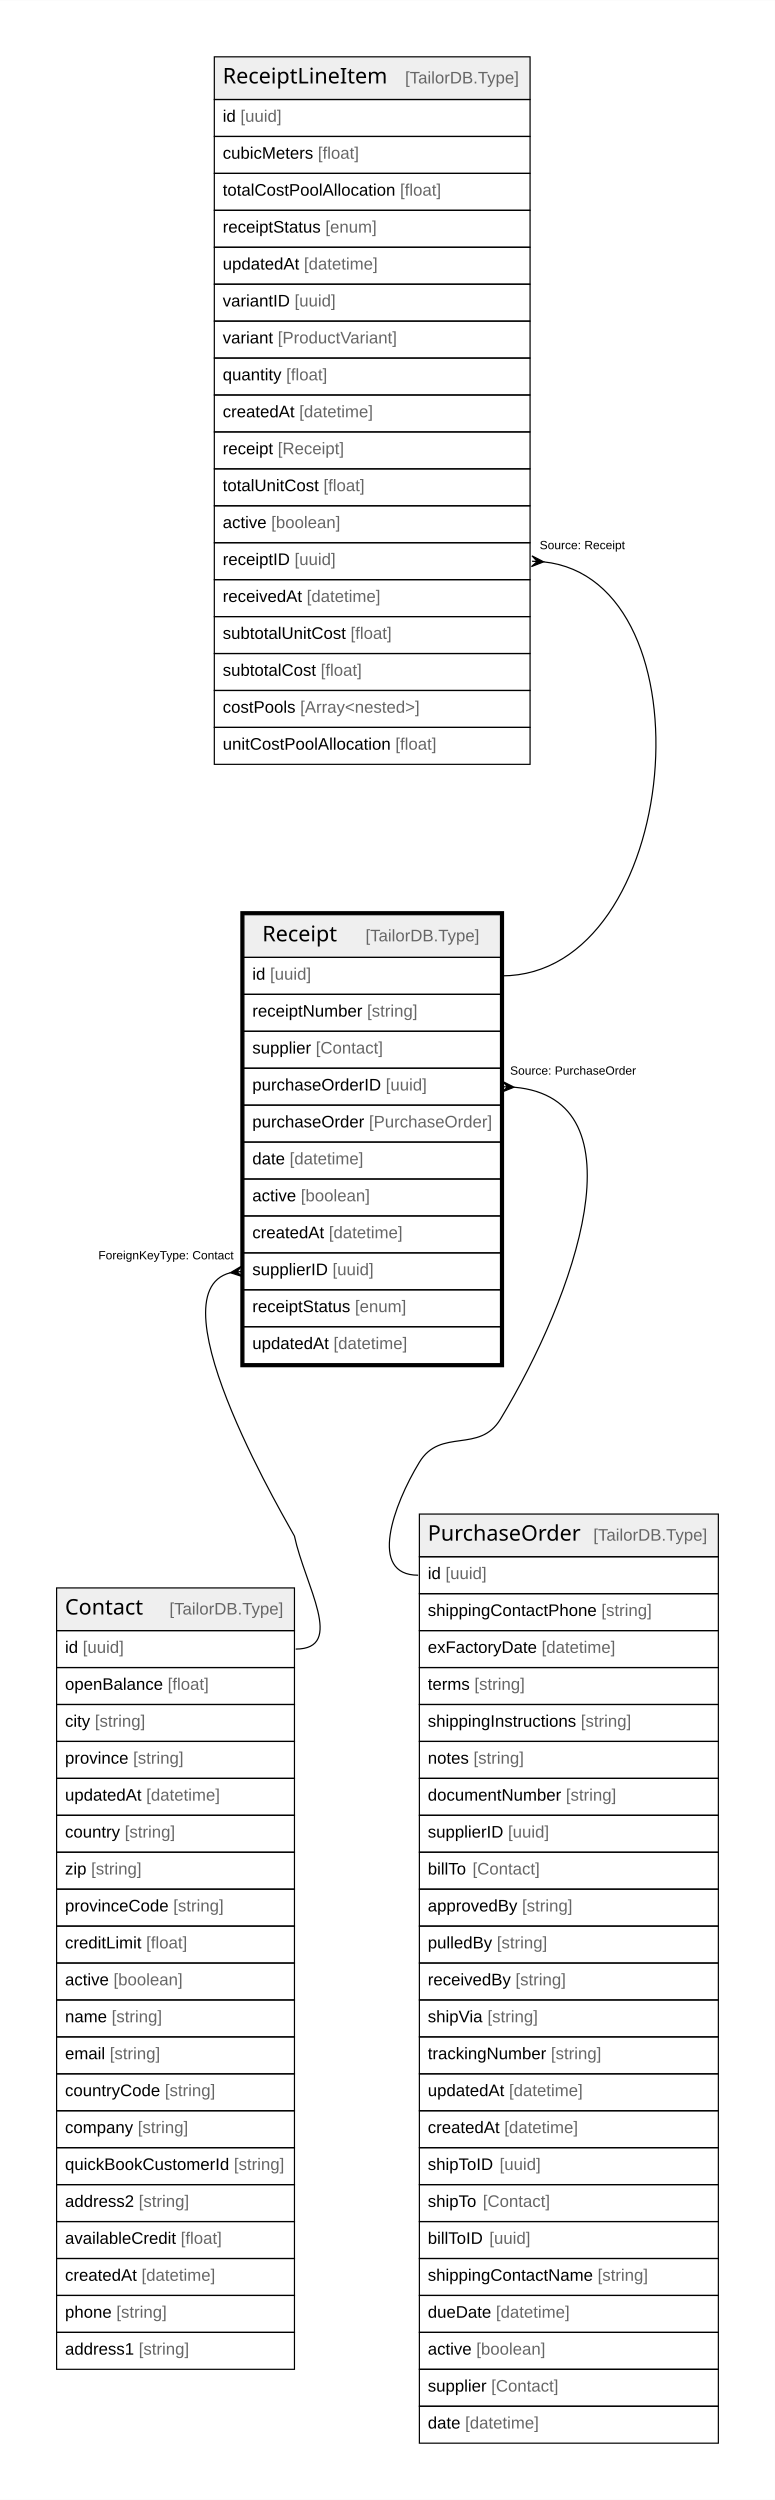
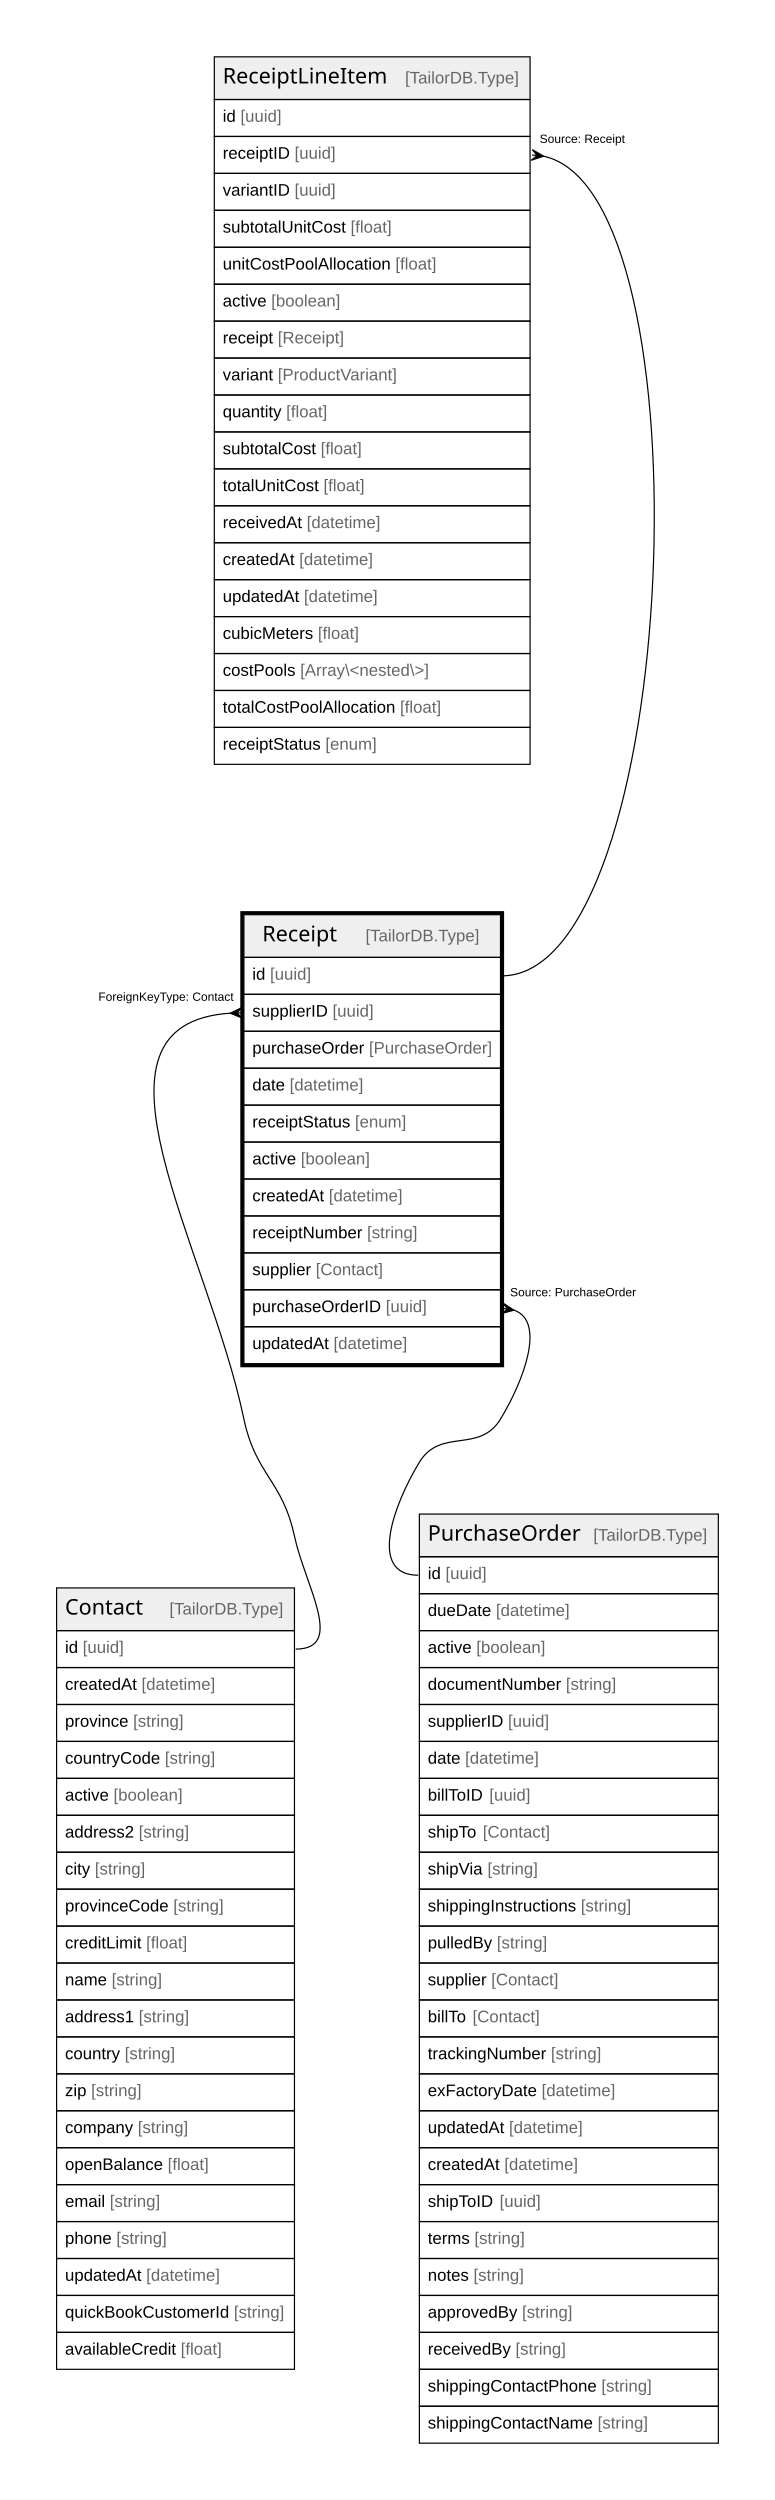
<svg xmlns="http://www.w3.org/2000/svg" width="646pt" height="2084pt" viewBox="0.00 0.00 646.24 2084.40">
  <g id="graph0" class="graph" transform="scale(1 1) rotate(0) translate(4 2080.4)">
    <polygon fill="white" stroke="none" points="-4,4 -4,-2080.4 642.24,-2080.4 642.24,4 -4,4" />
    <g id="node1" class="node">
      <polygon fill="#efefef" stroke="none" points="199.39,-1282.2 199.39,-1317.8 413.37,-1317.8 413.37,-1282.2 199.39,-1282.2" />
      <polygon fill="none" stroke="black" points="199.39,-1282.2 199.39,-1317.8 413.37,-1317.8 413.37,-1282.2 199.39,-1282.2" />
      <text text-anchor="start" x="214.71" y="-1295.6" font-family="Arial Bold" font-size="18.00">Receipt</text>
      <text text-anchor="start" x="269.68" y="-1295.6" font-family="Arial" font-size="14.00">    </text>
      <text text-anchor="start" x="300.8" y="-1295.6" font-family="Arial" font-size="14.00" fill="#666666">[TailorDB.Type]</text>
      <polygon fill="none" stroke="black" points="199.39,-1251.4 199.39,-1282.2 413.37,-1282.2 413.37,-1251.4 199.39,-1251.4" />
      <text text-anchor="start" x="206.39" y="-1263.6" font-family="Arial" font-size="14.00">id </text>
      <text text-anchor="start" x="221.17" y="-1263.6" font-family="Arial" font-size="14.00" fill="#666666">[uuid]</text>
      <polygon fill="none" stroke="black" points="199.39,-1220.6 199.39,-1251.4 413.37,-1251.4 413.37,-1220.6 199.39,-1220.6" />
-       <text text-anchor="start" x="206.39" y="-1232.8" font-family="Arial" font-size="14.00">receiptNumber </text>
-       <text text-anchor="start" x="302.09" y="-1232.8" font-family="Arial" font-size="14.00" fill="#666666">[string]</text>
+       <text text-anchor="start" x="206.39" y="-1232.8" font-family="Arial" font-size="14.00">supplierID </text>
+       <text text-anchor="start" x="273.3" y="-1232.8" font-family="Arial" font-size="14.00" fill="#666666">[uuid]</text>
      <polygon fill="none" stroke="black" points="199.39,-1189.8 199.39,-1220.6 413.37,-1220.6 413.37,-1189.8 199.39,-1189.8" />
-       <text text-anchor="start" x="206.39" y="-1202" font-family="Arial" font-size="14.00">supplier </text>
-       <text text-anchor="start" x="259.3" y="-1202" font-family="Arial" font-size="14.00" fill="#666666">[Contact]</text>
+       <text text-anchor="start" x="206.39" y="-1202" font-family="Arial" font-size="14.00">purchaseOrder </text>
+       <text text-anchor="start" x="303.66" y="-1202" font-family="Arial" font-size="14.00" fill="#666666">[PurchaseOrder]</text>
      <polygon fill="none" stroke="black" points="199.39,-1159 199.39,-1189.8 413.37,-1189.8 413.37,-1159 199.39,-1159" />
-       <text text-anchor="start" x="206.39" y="-1171.2" font-family="Arial" font-size="14.00">purchaseOrderID </text>
-       <text text-anchor="start" x="317.66" y="-1171.2" font-family="Arial" font-size="14.00" fill="#666666">[uuid]</text>
+       <text text-anchor="start" x="206.39" y="-1171.2" font-family="Arial" font-size="14.00">date </text>
+       <text text-anchor="start" x="237.52" y="-1171.2" font-family="Arial" font-size="14.00" fill="#666666">[datetime]</text>
      <polygon fill="none" stroke="black" points="199.39,-1128.2 199.39,-1159 413.37,-1159 413.37,-1128.2 199.39,-1128.2" />
-       <text text-anchor="start" x="206.39" y="-1140.4" font-family="Arial" font-size="14.00">purchaseOrder </text>
-       <text text-anchor="start" x="303.66" y="-1140.4" font-family="Arial" font-size="14.00" fill="#666666">[PurchaseOrder]</text>
+       <text text-anchor="start" x="206.39" y="-1140.4" font-family="Arial" font-size="14.00">receiptStatus </text>
+       <text text-anchor="start" x="291.99" y="-1140.4" font-family="Arial" font-size="14.00" fill="#666666">[enum]</text>
      <polygon fill="none" stroke="black" points="199.39,-1097.4 199.39,-1128.2 413.37,-1128.2 413.37,-1097.4 199.39,-1097.4" />
-       <text text-anchor="start" x="206.39" y="-1109.6" font-family="Arial" font-size="14.00">date </text>
-       <text text-anchor="start" x="237.52" y="-1109.6" font-family="Arial" font-size="14.00" fill="#666666">[datetime]</text>
+       <text text-anchor="start" x="206.39" y="-1109.6" font-family="Arial" font-size="14.00">active </text>
+       <text text-anchor="start" x="246.85" y="-1109.6" font-family="Arial" font-size="14.00" fill="#666666">[boolean]</text>
      <polygon fill="none" stroke="black" points="199.39,-1066.6 199.39,-1097.4 413.37,-1097.4 413.37,-1066.6 199.39,-1066.6" />
-       <text text-anchor="start" x="206.39" y="-1078.8" font-family="Arial" font-size="14.00">active </text>
-       <text text-anchor="start" x="246.85" y="-1078.8" font-family="Arial" font-size="14.00" fill="#666666">[boolean]</text>
+       <text text-anchor="start" x="206.39" y="-1078.8" font-family="Arial" font-size="14.00">createdAt </text>
+       <text text-anchor="start" x="270.2" y="-1078.8" font-family="Arial" font-size="14.00" fill="#666666">[datetime]</text>
      <polygon fill="none" stroke="black" points="199.39,-1035.8 199.39,-1066.6 413.37,-1066.6 413.37,-1035.8 199.39,-1035.8" />
-       <text text-anchor="start" x="206.39" y="-1048" font-family="Arial" font-size="14.00">createdAt </text>
-       <text text-anchor="start" x="270.2" y="-1048" font-family="Arial" font-size="14.00" fill="#666666">[datetime]</text>
+       <text text-anchor="start" x="206.39" y="-1048" font-family="Arial" font-size="14.00">receiptNumber </text>
+       <text text-anchor="start" x="302.09" y="-1048" font-family="Arial" font-size="14.00" fill="#666666">[string]</text>
      <polygon fill="none" stroke="black" points="199.39,-1005 199.39,-1035.8 413.37,-1035.8 413.37,-1005 199.39,-1005" />
-       <text text-anchor="start" x="206.39" y="-1017.2" font-family="Arial" font-size="14.00">supplierID </text>
-       <text text-anchor="start" x="273.3" y="-1017.2" font-family="Arial" font-size="14.00" fill="#666666">[uuid]</text>
+       <text text-anchor="start" x="206.39" y="-1017.2" font-family="Arial" font-size="14.00">supplier </text>
+       <text text-anchor="start" x="259.3" y="-1017.2" font-family="Arial" font-size="14.00" fill="#666666">[Contact]</text>
      <polygon fill="none" stroke="black" points="199.39,-974.2 199.39,-1005 413.37,-1005 413.37,-974.2 199.39,-974.2" />
-       <text text-anchor="start" x="206.39" y="-986.4" font-family="Arial" font-size="14.00">receiptStatus </text>
-       <text text-anchor="start" x="291.99" y="-986.4" font-family="Arial" font-size="14.00" fill="#666666">[enum]</text>
+       <text text-anchor="start" x="206.39" y="-986.4" font-family="Arial" font-size="14.00">purchaseOrderID </text>
+       <text text-anchor="start" x="317.66" y="-986.4" font-family="Arial" font-size="14.00" fill="#666666">[uuid]</text>
      <polygon fill="none" stroke="black" points="199.39,-943.4 199.39,-974.2 413.37,-974.2 413.37,-943.4 199.39,-943.4" />
      <text text-anchor="start" x="206.39" y="-955.6" font-family="Arial" font-size="14.00">updatedAt </text>
      <text text-anchor="start" x="274.11" y="-955.6" font-family="Arial" font-size="14.00" fill="#666666">[datetime]</text>
      <polygon fill="none" stroke="black" stroke-width="3" points="197.89,-941.9 197.89,-1319.3 414.87,-1319.3 414.87,-941.9 197.89,-941.9" />
    </g>
    <g id="node3" class="node">
      <polygon fill="#efefef" stroke="none" points="43.2,-720.8 43.2,-756.4 241.55,-756.4 241.55,-720.8 43.2,-720.8" />
      <polygon fill="none" stroke="black" points="43.2,-720.8 43.2,-756.4 241.55,-756.4 241.55,-720.8 43.2,-720.8" />
      <text text-anchor="start" x="50.2" y="-734.2" font-family="Arial Bold" font-size="18.00">Contact</text>
      <text text-anchor="start" x="106.19" y="-734.2" font-family="Arial" font-size="14.00">    </text>
      <text text-anchor="start" x="137.3" y="-734.2" font-family="Arial" font-size="14.00" fill="#666666">[TailorDB.Type]</text>
      <polygon fill="none" stroke="black" points="43.2,-690 43.2,-720.8 241.55,-720.8 241.55,-690 43.2,-690" />
      <text text-anchor="start" x="50.2" y="-702.2" font-family="Arial" font-size="14.00">id </text>
      <text text-anchor="start" x="64.99" y="-702.2" font-family="Arial" font-size="14.00" fill="#666666">[uuid]</text>
      <polygon fill="none" stroke="black" points="43.2,-659.2 43.2,-690 241.55,-690 241.55,-659.2 43.2,-659.2" />
-       <text text-anchor="start" x="50.2" y="-671.4" font-family="Arial" font-size="14.00">openBalance </text>
-       <text text-anchor="start" x="135.83" y="-671.4" font-family="Arial" font-size="14.00" fill="#666666">[float]</text>
+       <text text-anchor="start" x="50.2" y="-671.4" font-family="Arial" font-size="14.00">createdAt </text>
+       <text text-anchor="start" x="114.01" y="-671.4" font-family="Arial" font-size="14.00" fill="#666666">[datetime]</text>
      <polygon fill="none" stroke="black" points="43.2,-628.4 43.2,-659.2 241.55,-659.2 241.55,-628.4 43.2,-628.4" />
-       <text text-anchor="start" x="50.2" y="-640.6" font-family="Arial" font-size="14.00">city </text>
-       <text text-anchor="start" x="75.09" y="-640.6" font-family="Arial" font-size="14.00" fill="#666666">[string]</text>
+       <text text-anchor="start" x="50.2" y="-640.6" font-family="Arial" font-size="14.00">province </text>
+       <text text-anchor="start" x="107.01" y="-640.6" font-family="Arial" font-size="14.00" fill="#666666">[string]</text>
      <polygon fill="none" stroke="black" points="43.2,-597.6 43.2,-628.4 241.55,-628.4 241.55,-597.6 43.2,-597.6" />
-       <text text-anchor="start" x="50.2" y="-609.8" font-family="Arial" font-size="14.00">province </text>
-       <text text-anchor="start" x="107.01" y="-609.8" font-family="Arial" font-size="14.00" fill="#666666">[string]</text>
+       <text text-anchor="start" x="50.2" y="-609.8" font-family="Arial" font-size="14.00">countryCode </text>
+       <text text-anchor="start" x="133.47" y="-609.8" font-family="Arial" font-size="14.00" fill="#666666">[string]</text>
      <polygon fill="none" stroke="black" points="43.2,-566.8 43.2,-597.6 241.55,-597.6 241.55,-566.8 43.2,-566.8" />
-       <text text-anchor="start" x="50.2" y="-579" font-family="Arial" font-size="14.00">updatedAt </text>
-       <text text-anchor="start" x="117.92" y="-579" font-family="Arial" font-size="14.00" fill="#666666">[datetime]</text>
+       <text text-anchor="start" x="50.2" y="-579" font-family="Arial" font-size="14.00">active </text>
+       <text text-anchor="start" x="90.66" y="-579" font-family="Arial" font-size="14.00" fill="#666666">[boolean]</text>
      <polygon fill="none" stroke="black" points="43.2,-536 43.2,-566.8 241.55,-566.8 241.55,-536 43.2,-536" />
-       <text text-anchor="start" x="50.2" y="-548.2" font-family="Arial" font-size="14.00">country </text>
-       <text text-anchor="start" x="100" y="-548.2" font-family="Arial" font-size="14.00" fill="#666666">[string]</text>
+       <text text-anchor="start" x="50.2" y="-548.2" font-family="Arial" font-size="14.00">address2 </text>
+       <text text-anchor="start" x="111.68" y="-548.2" font-family="Arial" font-size="14.00" fill="#666666">[string]</text>
      <polygon fill="none" stroke="black" points="43.2,-505.2 43.2,-536 241.55,-536 241.55,-505.2 43.2,-505.2" />
-       <text text-anchor="start" x="50.2" y="-517.4" font-family="Arial" font-size="14.00">zip </text>
-       <text text-anchor="start" x="71.99" y="-517.4" font-family="Arial" font-size="14.00" fill="#666666">[string]</text>
+       <text text-anchor="start" x="50.2" y="-517.4" font-family="Arial" font-size="14.00">city </text>
+       <text text-anchor="start" x="75.09" y="-517.4" font-family="Arial" font-size="14.00" fill="#666666">[string]</text>
      <polygon fill="none" stroke="black" points="43.2,-474.4 43.2,-505.2 241.55,-505.2 241.55,-474.4 43.2,-474.4" />
      <text text-anchor="start" x="50.2" y="-486.6" font-family="Arial" font-size="14.00">provinceCode </text>
      <text text-anchor="start" x="140.48" y="-486.6" font-family="Arial" font-size="14.00" fill="#666666">[string]</text>
      <polygon fill="none" stroke="black" points="43.2,-443.6 43.2,-474.4 241.55,-474.4 241.55,-443.6 43.2,-443.6" />
      <text text-anchor="start" x="50.2" y="-455.8" font-family="Arial" font-size="14.00">creditLimit </text>
      <text text-anchor="start" x="117.88" y="-455.8" font-family="Arial" font-size="14.00" fill="#666666">[float]</text>
      <polygon fill="none" stroke="black" points="43.2,-412.8 43.2,-443.6 241.55,-443.6 241.55,-412.8 43.2,-412.8" />
-       <text text-anchor="start" x="50.2" y="-425" font-family="Arial" font-size="14.00">active </text>
-       <text text-anchor="start" x="90.66" y="-425" font-family="Arial" font-size="14.00" fill="#666666">[boolean]</text>
+       <text text-anchor="start" x="50.2" y="-425" font-family="Arial" font-size="14.00">name </text>
+       <text text-anchor="start" x="89.11" y="-425" font-family="Arial" font-size="14.00" fill="#666666">[string]</text>
      <polygon fill="none" stroke="black" points="43.2,-382 43.2,-412.8 241.55,-412.8 241.55,-382 43.2,-382" />
-       <text text-anchor="start" x="50.2" y="-394.2" font-family="Arial" font-size="14.00">name </text>
-       <text text-anchor="start" x="89.11" y="-394.2" font-family="Arial" font-size="14.00" fill="#666666">[string]</text>
+       <text text-anchor="start" x="50.2" y="-394.2" font-family="Arial" font-size="14.00">address1 </text>
+       <text text-anchor="start" x="111.68" y="-394.2" font-family="Arial" font-size="14.00" fill="#666666">[string]</text>
      <polygon fill="none" stroke="black" points="43.2,-351.2 43.2,-382 241.55,-382 241.55,-351.2 43.2,-351.2" />
-       <text text-anchor="start" x="50.2" y="-363.4" font-family="Arial" font-size="14.00">email </text>
-       <text text-anchor="start" x="87.54" y="-363.4" font-family="Arial" font-size="14.00" fill="#666666">[string]</text>
+       <text text-anchor="start" x="50.2" y="-363.4" font-family="Arial" font-size="14.00">country </text>
+       <text text-anchor="start" x="100" y="-363.4" font-family="Arial" font-size="14.00" fill="#666666">[string]</text>
      <polygon fill="none" stroke="black" points="43.2,-320.4 43.2,-351.2 241.55,-351.2 241.55,-320.4 43.2,-320.4" />
-       <text text-anchor="start" x="50.2" y="-332.6" font-family="Arial" font-size="14.00">countryCode </text>
-       <text text-anchor="start" x="133.47" y="-332.6" font-family="Arial" font-size="14.00" fill="#666666">[string]</text>
+       <text text-anchor="start" x="50.2" y="-332.6" font-family="Arial" font-size="14.00">zip </text>
+       <text text-anchor="start" x="71.99" y="-332.6" font-family="Arial" font-size="14.00" fill="#666666">[string]</text>
      <polygon fill="none" stroke="black" points="43.2,-289.6 43.2,-320.4 241.55,-320.4 241.55,-289.6 43.2,-289.6" />
      <text text-anchor="start" x="50.2" y="-301.8" font-family="Arial" font-size="14.00">company </text>
      <text text-anchor="start" x="110.9" y="-301.8" font-family="Arial" font-size="14.00" fill="#666666">[string]</text>
      <polygon fill="none" stroke="black" points="43.2,-258.8 43.2,-289.6 241.55,-289.6 241.55,-258.8 43.2,-258.8" />
-       <text text-anchor="start" x="50.2" y="-271" font-family="Arial" font-size="14.00">quickBookCustomerId </text>
-       <text text-anchor="start" x="191.04" y="-271" font-family="Arial" font-size="14.00" fill="#666666">[string]</text>
+       <text text-anchor="start" x="50.2" y="-271" font-family="Arial" font-size="14.00">openBalance </text>
+       <text text-anchor="start" x="135.83" y="-271" font-family="Arial" font-size="14.00" fill="#666666">[float]</text>
      <polygon fill="none" stroke="black" points="43.2,-228 43.2,-258.8 241.55,-258.8 241.55,-228 43.2,-228" />
-       <text text-anchor="start" x="50.2" y="-240.2" font-family="Arial" font-size="14.00">address2 </text>
-       <text text-anchor="start" x="111.68" y="-240.2" font-family="Arial" font-size="14.00" fill="#666666">[string]</text>
+       <text text-anchor="start" x="50.2" y="-240.2" font-family="Arial" font-size="14.00">email </text>
+       <text text-anchor="start" x="87.54" y="-240.2" font-family="Arial" font-size="14.00" fill="#666666">[string]</text>
      <polygon fill="none" stroke="black" points="43.2,-197.2 43.2,-228 241.55,-228 241.55,-197.2 43.2,-197.2" />
-       <text text-anchor="start" x="50.2" y="-209.4" font-family="Arial" font-size="14.00">availableCredit </text>
-       <text text-anchor="start" x="146.7" y="-209.4" font-family="Arial" font-size="14.00" fill="#666666">[float]</text>
+       <text text-anchor="start" x="50.2" y="-209.4" font-family="Arial" font-size="14.00">phone </text>
+       <text text-anchor="start" x="93.02" y="-209.4" font-family="Arial" font-size="14.00" fill="#666666">[string]</text>
      <polygon fill="none" stroke="black" points="43.2,-166.4 43.2,-197.2 241.55,-197.2 241.55,-166.4 43.2,-166.4" />
-       <text text-anchor="start" x="50.2" y="-178.6" font-family="Arial" font-size="14.00">createdAt </text>
-       <text text-anchor="start" x="114.01" y="-178.6" font-family="Arial" font-size="14.00" fill="#666666">[datetime]</text>
+       <text text-anchor="start" x="50.2" y="-178.6" font-family="Arial" font-size="14.00">updatedAt </text>
+       <text text-anchor="start" x="117.92" y="-178.6" font-family="Arial" font-size="14.00" fill="#666666">[datetime]</text>
      <polygon fill="none" stroke="black" points="43.2,-135.6 43.2,-166.4 241.55,-166.4 241.55,-135.6 43.2,-135.6" />
-       <text text-anchor="start" x="50.2" y="-147.8" font-family="Arial" font-size="14.00">phone </text>
-       <text text-anchor="start" x="93.02" y="-147.8" font-family="Arial" font-size="14.00" fill="#666666">[string]</text>
+       <text text-anchor="start" x="50.2" y="-147.8" font-family="Arial" font-size="14.00">quickBookCustomerId </text>
+       <text text-anchor="start" x="191.04" y="-147.8" font-family="Arial" font-size="14.00" fill="#666666">[string]</text>
      <polygon fill="none" stroke="black" points="43.2,-104.8 43.2,-135.6 241.55,-135.6 241.55,-104.8 43.2,-104.8" />
-       <text text-anchor="start" x="50.2" y="-117" font-family="Arial" font-size="14.00">address1 </text>
-       <text text-anchor="start" x="111.68" y="-117" font-family="Arial" font-size="14.00" fill="#666666">[string]</text>
+       <text text-anchor="start" x="50.2" y="-117" font-family="Arial" font-size="14.00">availableCredit </text>
+       <text text-anchor="start" x="146.7" y="-117" font-family="Arial" font-size="14.00" fill="#666666">[float]</text>
    </g>
    <g id="edge2" class="edge">
-       <path fill="none" stroke="black" d="M188.09,-1019.22C120.35,-1002.01 241.12,-801.64 241.55,-799.6 250.25,-758.64 284.42,-705.4 242.55,-705.4" />
-       <polygon fill="black" stroke="black" points="188.12,-1019.23 197.54,-1024.83 193.42,-1019.83 197.72,-1020.32 197.72,-1020.32 197.72,-1020.32 193.42,-1019.83 198.57,-1015.89 188.12,-1019.23" />
-       <text text-anchor="start" x="78" y="-1030.4" font-family="Arial" font-size="10.00">ForeignKeyType: Contact</text>
+       <path fill="none" stroke="black" d="M188.24,-1235.69C53.42,-1227.05 169.4,-1041.16 199.39,-897.2 209.02,-850.94 231.74,-845.82 241.55,-799.6 250.25,-758.64 284.42,-705.4 242.55,-705.4" />
+       <polygon fill="black" stroke="black" points="188.06,-1235.68 197.91,-1240.49 193.39,-1235.85 197.72,-1235.98 197.72,-1235.98 197.72,-1235.98 193.39,-1235.85 198.19,-1231.49 188.06,-1235.68" />
+       <text text-anchor="start" x="78" y="-1246" font-family="Arial" font-size="10.00">ForeignKeyType: Contact</text>
    </g>
    <g id="node4" class="node">
      <polygon fill="#efefef" stroke="none" points="345.72,-782.4 345.72,-818 595.04,-818 595.04,-782.4 345.72,-782.4" />
      <polygon fill="none" stroke="black" points="345.72,-782.4 345.72,-818 595.04,-818 595.04,-782.4 345.72,-782.4" />
      <text text-anchor="start" x="352.72" y="-795.8" font-family="Arial Bold" font-size="18.00">PurchaseOrder</text>
      <text text-anchor="start" x="459.67" y="-795.8" font-family="Arial" font-size="14.00">    </text>
      <text text-anchor="start" x="490.79" y="-795.8" font-family="Arial" font-size="14.00" fill="#666666">[TailorDB.Type]</text>
      <polygon fill="none" stroke="black" points="345.72,-751.6 345.72,-782.4 595.04,-782.4 595.04,-751.6 345.72,-751.6" />
      <text text-anchor="start" x="352.72" y="-763.8" font-family="Arial" font-size="14.00">id </text>
      <text text-anchor="start" x="367.5" y="-763.8" font-family="Arial" font-size="14.00" fill="#666666">[uuid]</text>
      <polygon fill="none" stroke="black" points="345.72,-720.8 345.72,-751.6 595.04,-751.6 595.04,-720.8 345.72,-720.8" />
-       <text text-anchor="start" x="352.72" y="-733" font-family="Arial" font-size="14.00">shippingContactPhone </text>
-       <text text-anchor="start" x="497.49" y="-733" font-family="Arial" font-size="14.00" fill="#666666">[string]</text>
+       <text text-anchor="start" x="352.72" y="-733" font-family="Arial" font-size="14.00">dueDate </text>
+       <text text-anchor="start" x="409.54" y="-733" font-family="Arial" font-size="14.00" fill="#666666">[datetime]</text>
      <polygon fill="none" stroke="black" points="345.72,-690 345.72,-720.8 595.04,-720.8 595.04,-690 345.72,-690" />
-       <text text-anchor="start" x="352.72" y="-702.2" font-family="Arial" font-size="14.00">exFactoryDate </text>
-       <text text-anchor="start" x="447.64" y="-702.2" font-family="Arial" font-size="14.00" fill="#666666">[datetime]</text>
+       <text text-anchor="start" x="352.72" y="-702.2" font-family="Arial" font-size="14.00">active </text>
+       <text text-anchor="start" x="393.18" y="-702.2" font-family="Arial" font-size="14.00" fill="#666666">[boolean]</text>
      <polygon fill="none" stroke="black" points="345.72,-659.2 345.72,-690 595.04,-690 595.04,-659.2 345.72,-659.2" />
-       <text text-anchor="start" x="352.72" y="-671.4" font-family="Arial" font-size="14.00">terms </text>
-       <text text-anchor="start" x="391.61" y="-671.4" font-family="Arial" font-size="14.00" fill="#666666">[string]</text>
+       <text text-anchor="start" x="352.72" y="-671.4" font-family="Arial" font-size="14.00">documentNumber </text>
+       <text text-anchor="start" x="467.88" y="-671.4" font-family="Arial" font-size="14.00" fill="#666666">[string]</text>
      <polygon fill="none" stroke="black" points="345.72,-628.4 345.72,-659.2 595.04,-659.2 595.04,-628.4 345.72,-628.4" />
-       <text text-anchor="start" x="352.72" y="-640.6" font-family="Arial" font-size="14.00">shippingInstructions </text>
-       <text text-anchor="start" x="480.34" y="-640.6" font-family="Arial" font-size="14.00" fill="#666666">[string]</text>
+       <text text-anchor="start" x="352.72" y="-640.6" font-family="Arial" font-size="14.00">supplierID </text>
+       <text text-anchor="start" x="419.63" y="-640.6" font-family="Arial" font-size="14.00" fill="#666666">[uuid]</text>
      <polygon fill="none" stroke="black" points="345.72,-597.6 345.72,-628.4 595.04,-628.4 595.04,-597.6 345.72,-597.6" />
-       <text text-anchor="start" x="352.72" y="-609.8" font-family="Arial" font-size="14.00">notes </text>
-       <text text-anchor="start" x="390.85" y="-609.8" font-family="Arial" font-size="14.00" fill="#666666">[string]</text>
+       <text text-anchor="start" x="352.72" y="-609.8" font-family="Arial" font-size="14.00">date </text>
+       <text text-anchor="start" x="383.85" y="-609.8" font-family="Arial" font-size="14.00" fill="#666666">[datetime]</text>
      <polygon fill="none" stroke="black" points="345.72,-566.8 345.72,-597.6 595.04,-597.6 595.04,-566.8 345.72,-566.8" />
-       <text text-anchor="start" x="352.72" y="-579" font-family="Arial" font-size="14.00">documentNumber </text>
-       <text text-anchor="start" x="467.88" y="-579" font-family="Arial" font-size="14.00" fill="#666666">[string]</text>
+       <text text-anchor="start" x="352.72" y="-579" font-family="Arial" font-size="14.00">billToID </text>
+       <text text-anchor="start" x="404.06" y="-579" font-family="Arial" font-size="14.00" fill="#666666">[uuid]</text>
      <polygon fill="none" stroke="black" points="345.72,-536 345.72,-566.8 595.04,-566.8 595.04,-536 345.72,-536" />
-       <text text-anchor="start" x="352.72" y="-548.2" font-family="Arial" font-size="14.00">supplierID </text>
-       <text text-anchor="start" x="419.63" y="-548.2" font-family="Arial" font-size="14.00" fill="#666666">[uuid]</text>
+       <text text-anchor="start" x="352.72" y="-548.2" font-family="Arial" font-size="14.00">shipTo </text>
+       <text text-anchor="start" x="398.63" y="-548.2" font-family="Arial" font-size="14.00" fill="#666666">[Contact]</text>
      <polygon fill="none" stroke="black" points="345.72,-505.2 345.72,-536 595.04,-536 595.04,-505.2 345.72,-505.2" />
-       <text text-anchor="start" x="352.72" y="-517.4" font-family="Arial" font-size="14.00">billTo </text>
-       <text text-anchor="start" x="390.06" y="-517.4" font-family="Arial" font-size="14.00" fill="#666666">[Contact]</text>
+       <text text-anchor="start" x="352.72" y="-517.4" font-family="Arial" font-size="14.00">shipVia </text>
+       <text text-anchor="start" x="402.52" y="-517.4" font-family="Arial" font-size="14.00" fill="#666666">[string]</text>
      <polygon fill="none" stroke="black" points="345.72,-474.4 345.72,-505.2 595.04,-505.2 595.04,-474.4 345.72,-474.4" />
-       <text text-anchor="start" x="352.72" y="-486.6" font-family="Arial" font-size="14.00">approvedBy </text>
-       <text text-anchor="start" x="431.32" y="-486.6" font-family="Arial" font-size="14.00" fill="#666666">[string]</text>
+       <text text-anchor="start" x="352.72" y="-486.6" font-family="Arial" font-size="14.00">shippingInstructions </text>
+       <text text-anchor="start" x="480.34" y="-486.6" font-family="Arial" font-size="14.00" fill="#666666">[string]</text>
      <polygon fill="none" stroke="black" points="345.72,-443.6 345.72,-474.4 595.04,-474.4 595.04,-443.6 345.72,-443.6" />
      <text text-anchor="start" x="352.72" y="-455.8" font-family="Arial" font-size="14.00">pulledBy </text>
      <text text-anchor="start" x="410.31" y="-455.8" font-family="Arial" font-size="14.00" fill="#666666">[string]</text>
      <polygon fill="none" stroke="black" points="345.72,-412.8 345.72,-443.6 595.04,-443.6 595.04,-412.8 345.72,-412.8" />
-       <text text-anchor="start" x="352.72" y="-425" font-family="Arial" font-size="14.00">receivedBy </text>
-       <text text-anchor="start" x="425.86" y="-425" font-family="Arial" font-size="14.00" fill="#666666">[string]</text>
+       <text text-anchor="start" x="352.72" y="-425" font-family="Arial" font-size="14.00">supplier </text>
+       <text text-anchor="start" x="405.63" y="-425" font-family="Arial" font-size="14.00" fill="#666666">[Contact]</text>
      <polygon fill="none" stroke="black" points="345.72,-382 345.72,-412.8 595.04,-412.8 595.04,-382 345.72,-382" />
-       <text text-anchor="start" x="352.72" y="-394.2" font-family="Arial" font-size="14.00">shipVia </text>
-       <text text-anchor="start" x="402.52" y="-394.2" font-family="Arial" font-size="14.00" fill="#666666">[string]</text>
+       <text text-anchor="start" x="352.72" y="-394.2" font-family="Arial" font-size="14.00">billTo </text>
+       <text text-anchor="start" x="390.06" y="-394.2" font-family="Arial" font-size="14.00" fill="#666666">[Contact]</text>
      <polygon fill="none" stroke="black" points="345.72,-351.2 345.72,-382 595.04,-382 595.04,-351.2 345.72,-351.2" />
      <text text-anchor="start" x="352.72" y="-363.4" font-family="Arial" font-size="14.00">trackingNumber </text>
      <text text-anchor="start" x="455.42" y="-363.4" font-family="Arial" font-size="14.00" fill="#666666">[string]</text>
      <polygon fill="none" stroke="black" points="345.72,-320.4 345.72,-351.2 595.04,-351.2 595.04,-320.4 345.72,-320.4" />
-       <text text-anchor="start" x="352.72" y="-332.6" font-family="Arial" font-size="14.00">updatedAt </text>
-       <text text-anchor="start" x="420.44" y="-332.6" font-family="Arial" font-size="14.00" fill="#666666">[datetime]</text>
+       <text text-anchor="start" x="352.72" y="-332.6" font-family="Arial" font-size="14.00">exFactoryDate </text>
+       <text text-anchor="start" x="447.64" y="-332.6" font-family="Arial" font-size="14.00" fill="#666666">[datetime]</text>
      <polygon fill="none" stroke="black" points="345.72,-289.6 345.72,-320.4 595.04,-320.4 595.04,-289.6 345.72,-289.6" />
-       <text text-anchor="start" x="352.72" y="-301.8" font-family="Arial" font-size="14.00">createdAt </text>
-       <text text-anchor="start" x="416.53" y="-301.8" font-family="Arial" font-size="14.00" fill="#666666">[datetime]</text>
+       <text text-anchor="start" x="352.72" y="-301.8" font-family="Arial" font-size="14.00">updatedAt </text>
+       <text text-anchor="start" x="420.44" y="-301.8" font-family="Arial" font-size="14.00" fill="#666666">[datetime]</text>
      <polygon fill="none" stroke="black" points="345.72,-258.8 345.72,-289.6 595.04,-289.6 595.04,-258.8 345.72,-258.8" />
-       <text text-anchor="start" x="352.72" y="-271" font-family="Arial" font-size="14.00">shipToID </text>
-       <text text-anchor="start" x="412.63" y="-271" font-family="Arial" font-size="14.00" fill="#666666">[uuid]</text>
+       <text text-anchor="start" x="352.72" y="-271" font-family="Arial" font-size="14.00">createdAt </text>
+       <text text-anchor="start" x="416.53" y="-271" font-family="Arial" font-size="14.00" fill="#666666">[datetime]</text>
      <polygon fill="none" stroke="black" points="345.72,-228 345.72,-258.8 595.04,-258.8 595.04,-228 345.72,-228" />
-       <text text-anchor="start" x="352.72" y="-240.2" font-family="Arial" font-size="14.00">shipTo </text>
-       <text text-anchor="start" x="398.63" y="-240.2" font-family="Arial" font-size="14.00" fill="#666666">[Contact]</text>
+       <text text-anchor="start" x="352.72" y="-240.2" font-family="Arial" font-size="14.00">shipToID </text>
+       <text text-anchor="start" x="412.63" y="-240.2" font-family="Arial" font-size="14.00" fill="#666666">[uuid]</text>
      <polygon fill="none" stroke="black" points="345.72,-197.2 345.72,-228 595.04,-228 595.04,-197.2 345.72,-197.2" />
-       <text text-anchor="start" x="352.72" y="-209.4" font-family="Arial" font-size="14.00">billToID </text>
-       <text text-anchor="start" x="404.06" y="-209.4" font-family="Arial" font-size="14.00" fill="#666666">[uuid]</text>
+       <text text-anchor="start" x="352.72" y="-209.4" font-family="Arial" font-size="14.00">terms </text>
+       <text text-anchor="start" x="391.61" y="-209.4" font-family="Arial" font-size="14.00" fill="#666666">[string]</text>
      <polygon fill="none" stroke="black" points="345.72,-166.4 345.72,-197.2 595.04,-197.2 595.04,-166.4 345.72,-166.4" />
-       <text text-anchor="start" x="352.72" y="-178.6" font-family="Arial" font-size="14.00">shippingContactName </text>
-       <text text-anchor="start" x="494.35" y="-178.6" font-family="Arial" font-size="14.00" fill="#666666">[string]</text>
+       <text text-anchor="start" x="352.72" y="-178.6" font-family="Arial" font-size="14.00">notes </text>
+       <text text-anchor="start" x="390.85" y="-178.6" font-family="Arial" font-size="14.00" fill="#666666">[string]</text>
      <polygon fill="none" stroke="black" points="345.72,-135.6 345.72,-166.4 595.04,-166.4 595.04,-135.6 345.72,-135.6" />
-       <text text-anchor="start" x="352.72" y="-147.8" font-family="Arial" font-size="14.00">dueDate </text>
-       <text text-anchor="start" x="409.54" y="-147.8" font-family="Arial" font-size="14.00" fill="#666666">[datetime]</text>
+       <text text-anchor="start" x="352.72" y="-147.8" font-family="Arial" font-size="14.00">approvedBy </text>
+       <text text-anchor="start" x="431.32" y="-147.8" font-family="Arial" font-size="14.00" fill="#666666">[string]</text>
      <polygon fill="none" stroke="black" points="345.72,-104.8 345.72,-135.6 595.04,-135.6 595.04,-104.8 345.72,-104.8" />
-       <text text-anchor="start" x="352.72" y="-117" font-family="Arial" font-size="14.00">active </text>
-       <text text-anchor="start" x="393.18" y="-117" font-family="Arial" font-size="14.00" fill="#666666">[boolean]</text>
+       <text text-anchor="start" x="352.72" y="-117" font-family="Arial" font-size="14.00">receivedBy </text>
+       <text text-anchor="start" x="425.86" y="-117" font-family="Arial" font-size="14.00" fill="#666666">[string]</text>
      <polygon fill="none" stroke="black" points="345.72,-74 345.72,-104.8 595.04,-104.8 595.04,-74 345.72,-74" />
-       <text text-anchor="start" x="352.72" y="-86.2" font-family="Arial" font-size="14.00">supplier </text>
-       <text text-anchor="start" x="405.63" y="-86.2" font-family="Arial" font-size="14.00" fill="#666666">[Contact]</text>
+       <text text-anchor="start" x="352.72" y="-86.2" font-family="Arial" font-size="14.00">shippingContactPhone </text>
+       <text text-anchor="start" x="497.49" y="-86.2" font-family="Arial" font-size="14.00" fill="#666666">[string]</text>
      <polygon fill="none" stroke="black" points="345.72,-43.2 345.72,-74 595.04,-74 595.04,-43.2 345.72,-43.2" />
-       <text text-anchor="start" x="352.72" y="-55.4" font-family="Arial" font-size="14.00">date </text>
-       <text text-anchor="start" x="383.85" y="-55.4" font-family="Arial" font-size="14.00" fill="#666666">[datetime]</text>
+       <text text-anchor="start" x="352.72" y="-55.4" font-family="Arial" font-size="14.00">shippingContactName </text>
+       <text text-anchor="start" x="494.35" y="-55.4" font-family="Arial" font-size="14.00" fill="#666666">[string]</text>
    </g>
    <g id="edge3" class="edge">
-       <path fill="none" stroke="black" d="M424.72,-1173.96C534.01,-1164.4 475.13,-999.61 413.37,-897.2 395.78,-868.03 363.41,-890.3 345.72,-861.2 323.97,-825.42 302.85,-767 344.72,-767" />
-       <polygon fill="black" stroke="black" points="424.69,-1173.97 414.51,-1169.89 419.36,-1174.19 415.03,-1174.37 415.03,-1174.37 415.03,-1174.37 419.36,-1174.19 414.89,-1178.88 424.69,-1173.97" />
-       <text text-anchor="start" x="421.37" y="-1184.4" font-family="Arial" font-size="10.00">Source: PurchaseOrder</text>
+       <path fill="none" stroke="black" d="M424.69,-988.03C451.38,-978.62 432.62,-928.86 413.37,-897.2 395.67,-868.1 363.41,-890.3 345.72,-861.2 323.97,-825.42 302.85,-767 344.72,-767" />
+       <polygon fill="black" stroke="black" points="424.58,-988.05 414.02,-985.1 419.31,-988.85 415.03,-989.5 415.03,-989.5 415.03,-989.5 419.31,-988.85 415.37,-994 424.58,-988.05" />
+       <text text-anchor="start" x="421.37" y="-999.6" font-family="Arial" font-size="10.00">Source: PurchaseOrder</text>
    </g>
    <g id="node2" class="node">
      <polygon fill="#efefef" stroke="none" points="174.72,-1997.6 174.72,-2033.2 438.03,-2033.2 438.03,-1997.6 174.72,-1997.6" />
      <polygon fill="none" stroke="black" points="174.72,-1997.6 174.72,-2033.2 438.03,-2033.2 438.03,-1997.6 174.72,-1997.6" />
      <text text-anchor="start" x="181.72" y="-2011" font-family="Arial Bold" font-size="18.00">ReceiptLineItem</text>
      <text text-anchor="start" x="302.67" y="-2011" font-family="Arial" font-size="14.00">    </text>
      <text text-anchor="start" x="333.78" y="-2011" font-family="Arial" font-size="14.00" fill="#666666">[TailorDB.Type]</text>
      <polygon fill="none" stroke="black" points="174.72,-1966.8 174.72,-1997.6 438.03,-1997.6 438.03,-1966.8 174.72,-1966.8" />
      <text text-anchor="start" x="181.72" y="-1979" font-family="Arial" font-size="14.00">id </text>
      <text text-anchor="start" x="196.51" y="-1979" font-family="Arial" font-size="14.00" fill="#666666">[uuid]</text>
      <polygon fill="none" stroke="black" points="174.72,-1936 174.72,-1966.8 438.03,-1966.8 438.03,-1936 174.72,-1936" />
-       <text text-anchor="start" x="181.72" y="-1948.2" font-family="Arial" font-size="14.00">cubicMeters </text>
-       <text text-anchor="start" x="261.08" y="-1948.2" font-family="Arial" font-size="14.00" fill="#666666">[float]</text>
+       <text text-anchor="start" x="181.72" y="-1948.2" font-family="Arial" font-size="14.00">receiptID </text>
+       <text text-anchor="start" x="241.63" y="-1948.2" font-family="Arial" font-size="14.00" fill="#666666">[uuid]</text>
      <polygon fill="none" stroke="black" points="174.72,-1905.2 174.72,-1936 438.03,-1936 438.03,-1905.2 174.72,-1905.2" />
-       <text text-anchor="start" x="181.72" y="-1917.4" font-family="Arial" font-size="14.00">totalCostPoolAllocation </text>
-       <text text-anchor="start" x="329.58" y="-1917.4" font-family="Arial" font-size="14.00" fill="#666666">[float]</text>
+       <text text-anchor="start" x="181.72" y="-1917.4" font-family="Arial" font-size="14.00">variantID </text>
+       <text text-anchor="start" x="241.63" y="-1917.4" font-family="Arial" font-size="14.00" fill="#666666">[uuid]</text>
      <polygon fill="none" stroke="black" points="174.72,-1874.4 174.72,-1905.2 438.03,-1905.2 438.03,-1874.4 174.72,-1874.4" />
-       <text text-anchor="start" x="181.72" y="-1886.6" font-family="Arial" font-size="14.00">receiptStatus </text>
-       <text text-anchor="start" x="267.32" y="-1886.6" font-family="Arial" font-size="14.00" fill="#666666">[enum]</text>
+       <text text-anchor="start" x="181.72" y="-1886.6" font-family="Arial" font-size="14.00">subtotalUnitCost </text>
+       <text text-anchor="start" x="288.33" y="-1886.6" font-family="Arial" font-size="14.00" fill="#666666">[float]</text>
      <polygon fill="none" stroke="black" points="174.72,-1843.6 174.72,-1874.4 438.03,-1874.4 438.03,-1843.6 174.72,-1843.6" />
-       <text text-anchor="start" x="181.72" y="-1855.8" font-family="Arial" font-size="14.00">updatedAt </text>
-       <text text-anchor="start" x="249.44" y="-1855.8" font-family="Arial" font-size="14.00" fill="#666666">[datetime]</text>
+       <text text-anchor="start" x="181.72" y="-1855.8" font-family="Arial" font-size="14.00">unitCostPoolAllocation </text>
+       <text text-anchor="start" x="325.69" y="-1855.8" font-family="Arial" font-size="14.00" fill="#666666">[float]</text>
      <polygon fill="none" stroke="black" points="174.72,-1812.8 174.72,-1843.6 438.03,-1843.6 438.03,-1812.8 174.72,-1812.8" />
-       <text text-anchor="start" x="181.72" y="-1825" font-family="Arial" font-size="14.00">variantID </text>
-       <text text-anchor="start" x="241.63" y="-1825" font-family="Arial" font-size="14.00" fill="#666666">[uuid]</text>
+       <text text-anchor="start" x="181.72" y="-1825" font-family="Arial" font-size="14.00">active </text>
+       <text text-anchor="start" x="222.18" y="-1825" font-family="Arial" font-size="14.00" fill="#666666">[boolean]</text>
      <polygon fill="none" stroke="black" points="174.72,-1782 174.72,-1812.8 438.03,-1812.8 438.03,-1782 174.72,-1782" />
-       <text text-anchor="start" x="181.72" y="-1794.2" font-family="Arial" font-size="14.00">variant </text>
-       <text text-anchor="start" x="227.63" y="-1794.2" font-family="Arial" font-size="14.00" fill="#666666">[ProductVariant]</text>
+       <text text-anchor="start" x="181.72" y="-1794.2" font-family="Arial" font-size="14.00">receipt </text>
+       <text text-anchor="start" x="227.63" y="-1794.2" font-family="Arial" font-size="14.00" fill="#666666">[Receipt]</text>
      <polygon fill="none" stroke="black" points="174.72,-1751.2 174.72,-1782 438.03,-1782 438.03,-1751.2 174.72,-1751.2" />
-       <text text-anchor="start" x="181.72" y="-1763.4" font-family="Arial" font-size="14.00">quantity </text>
-       <text text-anchor="start" x="234.64" y="-1763.4" font-family="Arial" font-size="14.00" fill="#666666">[float]</text>
+       <text text-anchor="start" x="181.72" y="-1763.4" font-family="Arial" font-size="14.00">variant </text>
+       <text text-anchor="start" x="227.63" y="-1763.4" font-family="Arial" font-size="14.00" fill="#666666">[ProductVariant]</text>
      <polygon fill="none" stroke="black" points="174.72,-1720.4 174.72,-1751.2 438.03,-1751.2 438.03,-1720.4 174.72,-1720.4" />
-       <text text-anchor="start" x="181.72" y="-1732.6" font-family="Arial" font-size="14.00">createdAt </text>
-       <text text-anchor="start" x="245.53" y="-1732.6" font-family="Arial" font-size="14.00" fill="#666666">[datetime]</text>
+       <text text-anchor="start" x="181.72" y="-1732.6" font-family="Arial" font-size="14.00">quantity </text>
+       <text text-anchor="start" x="234.64" y="-1732.6" font-family="Arial" font-size="14.00" fill="#666666">[float]</text>
      <polygon fill="none" stroke="black" points="174.72,-1689.6 174.72,-1720.4 438.03,-1720.4 438.03,-1689.6 174.72,-1689.6" />
-       <text text-anchor="start" x="181.72" y="-1701.8" font-family="Arial" font-size="14.00">receipt </text>
-       <text text-anchor="start" x="227.63" y="-1701.8" font-family="Arial" font-size="14.00" fill="#666666">[Receipt]</text>
+       <text text-anchor="start" x="181.72" y="-1701.8" font-family="Arial" font-size="14.00">subtotalCost </text>
+       <text text-anchor="start" x="263.43" y="-1701.8" font-family="Arial" font-size="14.00" fill="#666666">[float]</text>
      <polygon fill="none" stroke="black" points="174.72,-1658.8 174.72,-1689.6 438.03,-1689.6 438.03,-1658.8 174.72,-1658.8" />
      <text text-anchor="start" x="181.72" y="-1671" font-family="Arial" font-size="14.00">totalUnitCost </text>
      <text text-anchor="start" x="265.75" y="-1671" font-family="Arial" font-size="14.00" fill="#666666">[float]</text>
      <polygon fill="none" stroke="black" points="174.72,-1628 174.72,-1658.8 438.03,-1658.8 438.03,-1628 174.72,-1628" />
-       <text text-anchor="start" x="181.72" y="-1640.2" font-family="Arial" font-size="14.00">active </text>
-       <text text-anchor="start" x="222.18" y="-1640.2" font-family="Arial" font-size="14.00" fill="#666666">[boolean]</text>
+       <text text-anchor="start" x="181.72" y="-1640.2" font-family="Arial" font-size="14.00">receivedAt </text>
+       <text text-anchor="start" x="251.75" y="-1640.2" font-family="Arial" font-size="14.00" fill="#666666">[datetime]</text>
      <polygon fill="none" stroke="black" points="174.72,-1597.2 174.72,-1628 438.03,-1628 438.03,-1597.2 174.72,-1597.2" />
-       <text text-anchor="start" x="181.72" y="-1609.4" font-family="Arial" font-size="14.00">receiptID </text>
-       <text text-anchor="start" x="241.63" y="-1609.4" font-family="Arial" font-size="14.00" fill="#666666">[uuid]</text>
+       <text text-anchor="start" x="181.72" y="-1609.4" font-family="Arial" font-size="14.00">createdAt </text>
+       <text text-anchor="start" x="245.53" y="-1609.4" font-family="Arial" font-size="14.00" fill="#666666">[datetime]</text>
      <polygon fill="none" stroke="black" points="174.72,-1566.4 174.72,-1597.2 438.03,-1597.2 438.03,-1566.4 174.72,-1566.4" />
-       <text text-anchor="start" x="181.72" y="-1578.6" font-family="Arial" font-size="14.00">receivedAt </text>
-       <text text-anchor="start" x="251.75" y="-1578.6" font-family="Arial" font-size="14.00" fill="#666666">[datetime]</text>
+       <text text-anchor="start" x="181.72" y="-1578.6" font-family="Arial" font-size="14.00">updatedAt </text>
+       <text text-anchor="start" x="249.44" y="-1578.6" font-family="Arial" font-size="14.00" fill="#666666">[datetime]</text>
      <polygon fill="none" stroke="black" points="174.72,-1535.6 174.72,-1566.4 438.03,-1566.4 438.03,-1535.6 174.72,-1535.6" />
-       <text text-anchor="start" x="181.72" y="-1547.8" font-family="Arial" font-size="14.00">subtotalUnitCost </text>
-       <text text-anchor="start" x="288.33" y="-1547.8" font-family="Arial" font-size="14.00" fill="#666666">[float]</text>
+       <text text-anchor="start" x="181.72" y="-1547.8" font-family="Arial" font-size="14.00">cubicMeters </text>
+       <text text-anchor="start" x="261.08" y="-1547.8" font-family="Arial" font-size="14.00" fill="#666666">[float]</text>
      <polygon fill="none" stroke="black" points="174.72,-1504.8 174.72,-1535.6 438.03,-1535.6 438.03,-1504.8 174.72,-1504.8" />
-       <text text-anchor="start" x="181.72" y="-1517" font-family="Arial" font-size="14.00">subtotalCost </text>
-       <text text-anchor="start" x="263.43" y="-1517" font-family="Arial" font-size="14.00" fill="#666666">[float]</text>
+       <text text-anchor="start" x="181.72" y="-1517" font-family="Arial" font-size="14.00">costPools </text>
+       <text text-anchor="start" x="246.31" y="-1517" font-family="Arial" font-size="14.00" fill="#666666">[Array\&lt;nested\&gt;]</text>
      <polygon fill="none" stroke="black" points="174.72,-1474 174.72,-1504.8 438.03,-1504.8 438.03,-1474 174.72,-1474" />
-       <text text-anchor="start" x="181.72" y="-1486.2" font-family="Arial" font-size="14.00">costPools </text>
-       <text text-anchor="start" x="246.31" y="-1486.2" font-family="Arial" font-size="14.00" fill="#666666">[Array&lt;nested&gt;]</text>
+       <text text-anchor="start" x="181.72" y="-1486.2" font-family="Arial" font-size="14.00">totalCostPoolAllocation </text>
+       <text text-anchor="start" x="329.58" y="-1486.2" font-family="Arial" font-size="14.00" fill="#666666">[float]</text>
      <polygon fill="none" stroke="black" points="174.72,-1443.2 174.72,-1474 438.03,-1474 438.03,-1443.2 174.72,-1443.2" />
-       <text text-anchor="start" x="181.72" y="-1455.4" font-family="Arial" font-size="14.00">unitCostPoolAllocation </text>
-       <text text-anchor="start" x="325.69" y="-1455.4" font-family="Arial" font-size="14.00" fill="#666666">[float]</text>
+       <text text-anchor="start" x="181.72" y="-1455.4" font-family="Arial" font-size="14.00">receiptStatus </text>
+       <text text-anchor="start" x="267.32" y="-1455.4" font-family="Arial" font-size="14.00" fill="#666666">[enum]</text>
    </g>
    <g id="edge1" class="edge">
-       <path fill="none" stroke="black" d="M449.14,-1612.08C591.94,-1597.24 564.98,-1266.8 414.37,-1266.8" />
-       <polygon fill="black" stroke="black" points="449.35,-1612.07 439.14,-1608.09 444.03,-1612.35 439.7,-1612.57 439.7,-1612.57 439.7,-1612.57 444.03,-1612.35 439.59,-1617.08 449.35,-1612.07" />
-       <text text-anchor="start" x="446.03" y="-1622.6" font-family="Arial" font-size="10.00">Source: Receipt</text>
+       <path fill="none" stroke="black" d="M449.02,-1950.38C590.09,-1920.99 563.18,-1266.8 414.37,-1266.8" />
+       <polygon fill="black" stroke="black" points="449.31,-1950.35 438.91,-1946.89 444.01,-1950.89 439.7,-1951.33 439.7,-1951.33 439.7,-1951.33 444.01,-1950.89 439.82,-1955.84 449.31,-1950.35" />
+       <text text-anchor="start" x="446.03" y="-1961.4" font-family="Arial" font-size="10.00">Source: Receipt</text>
    </g>
  </g>
</svg>
